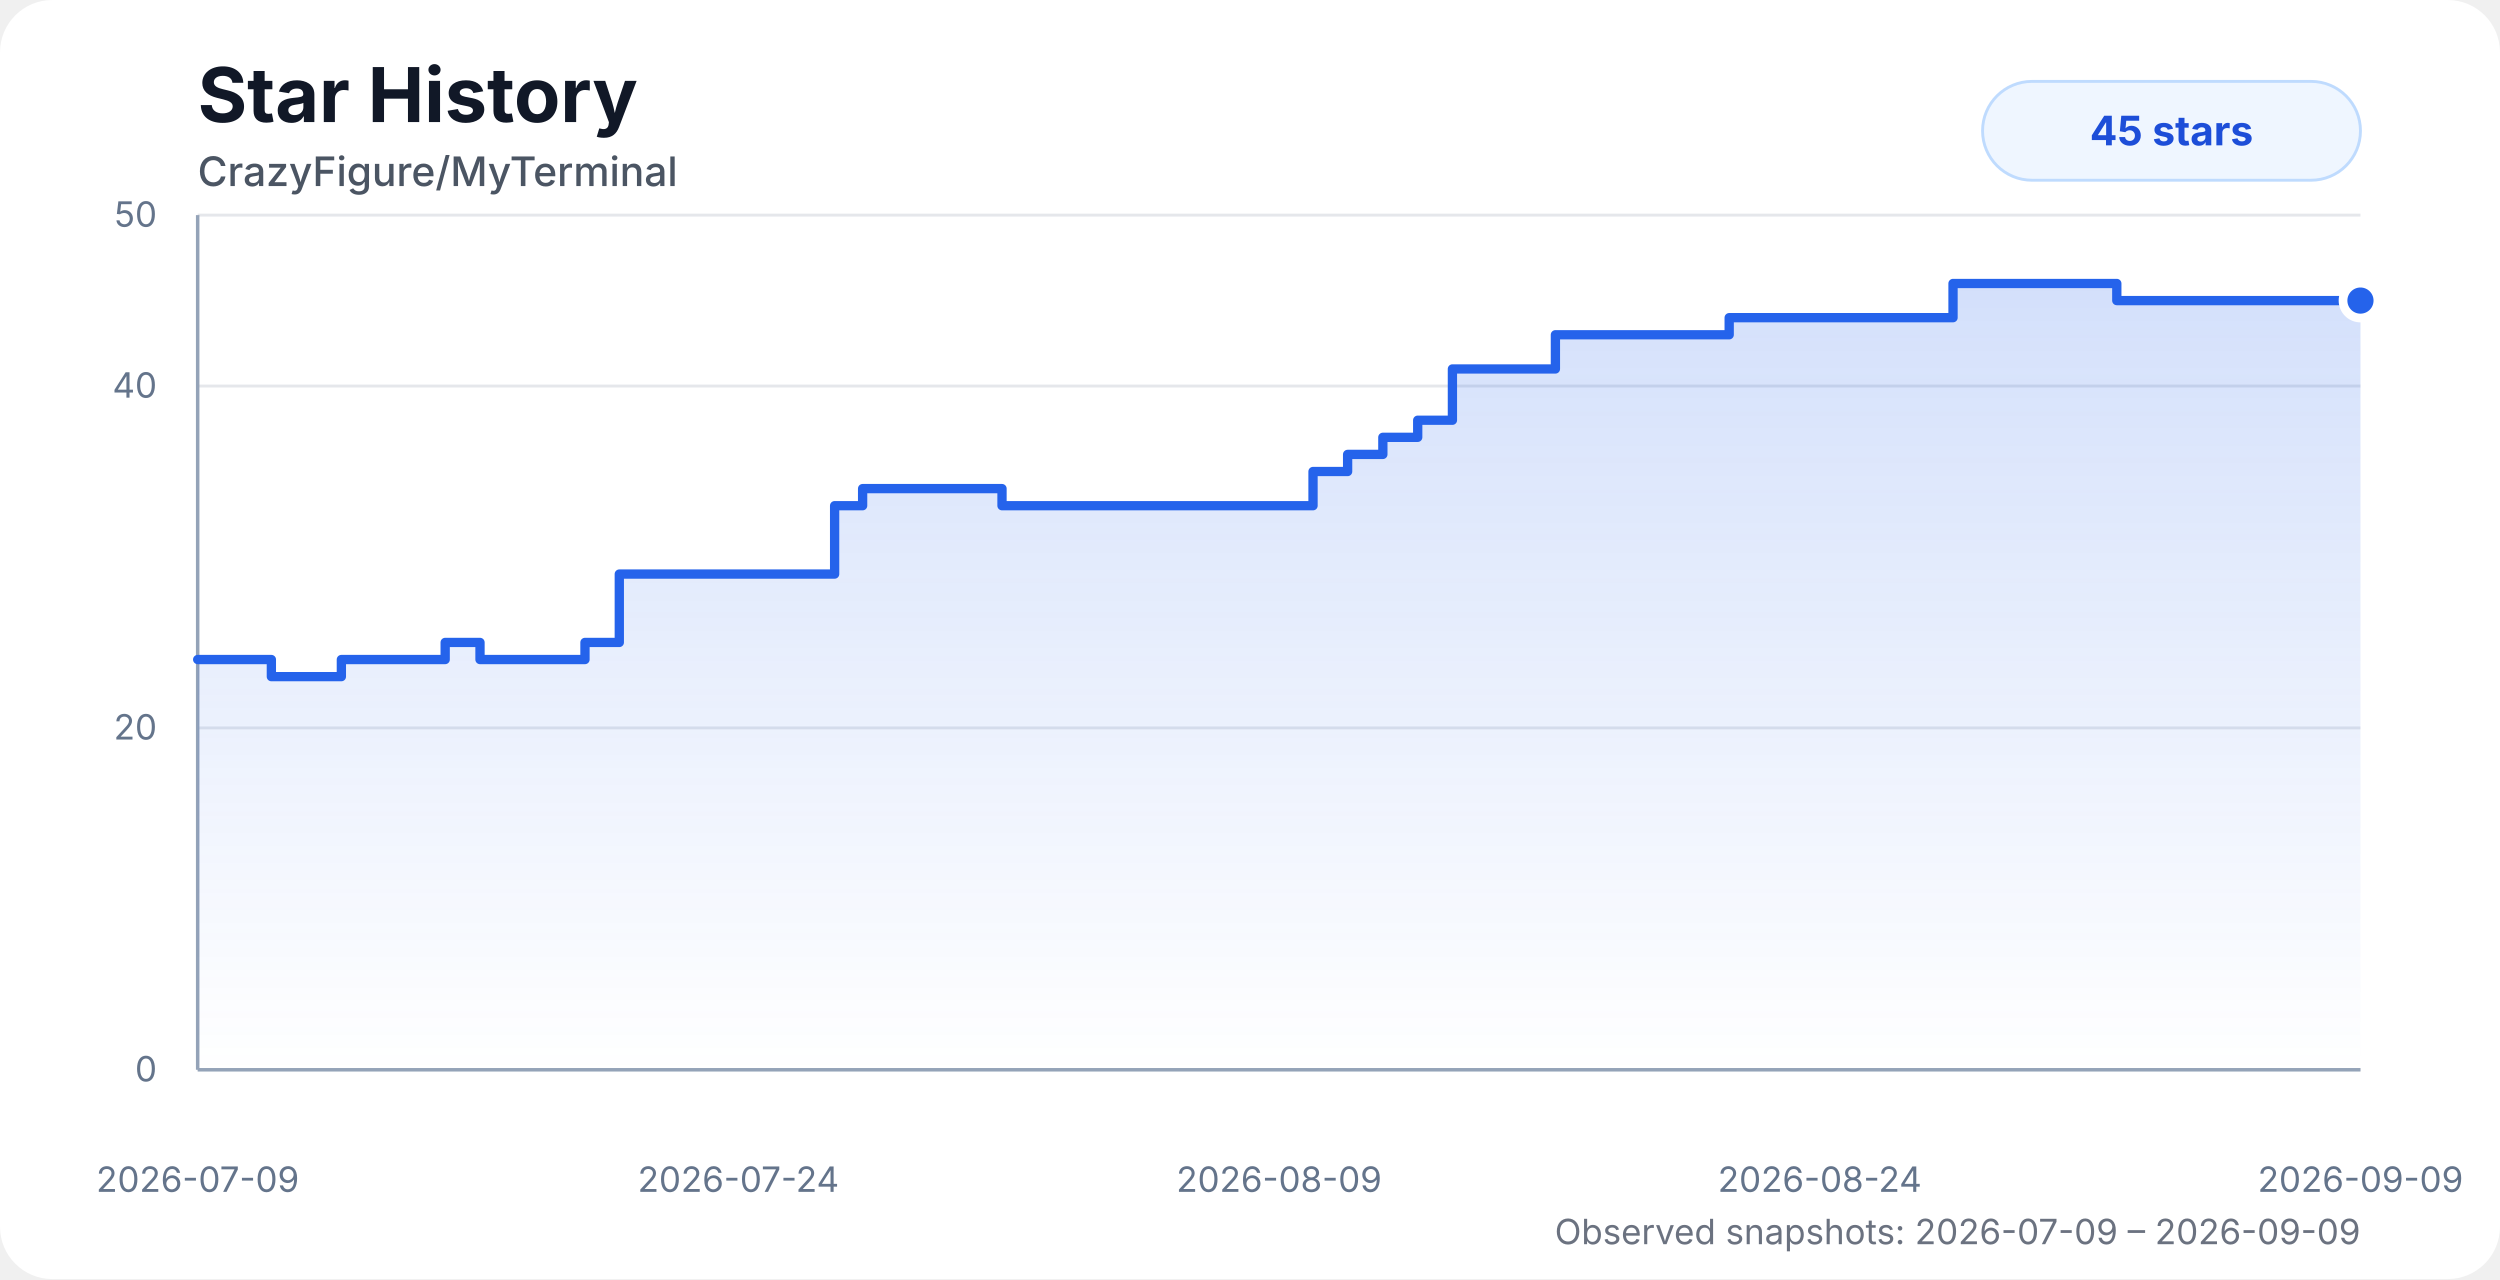
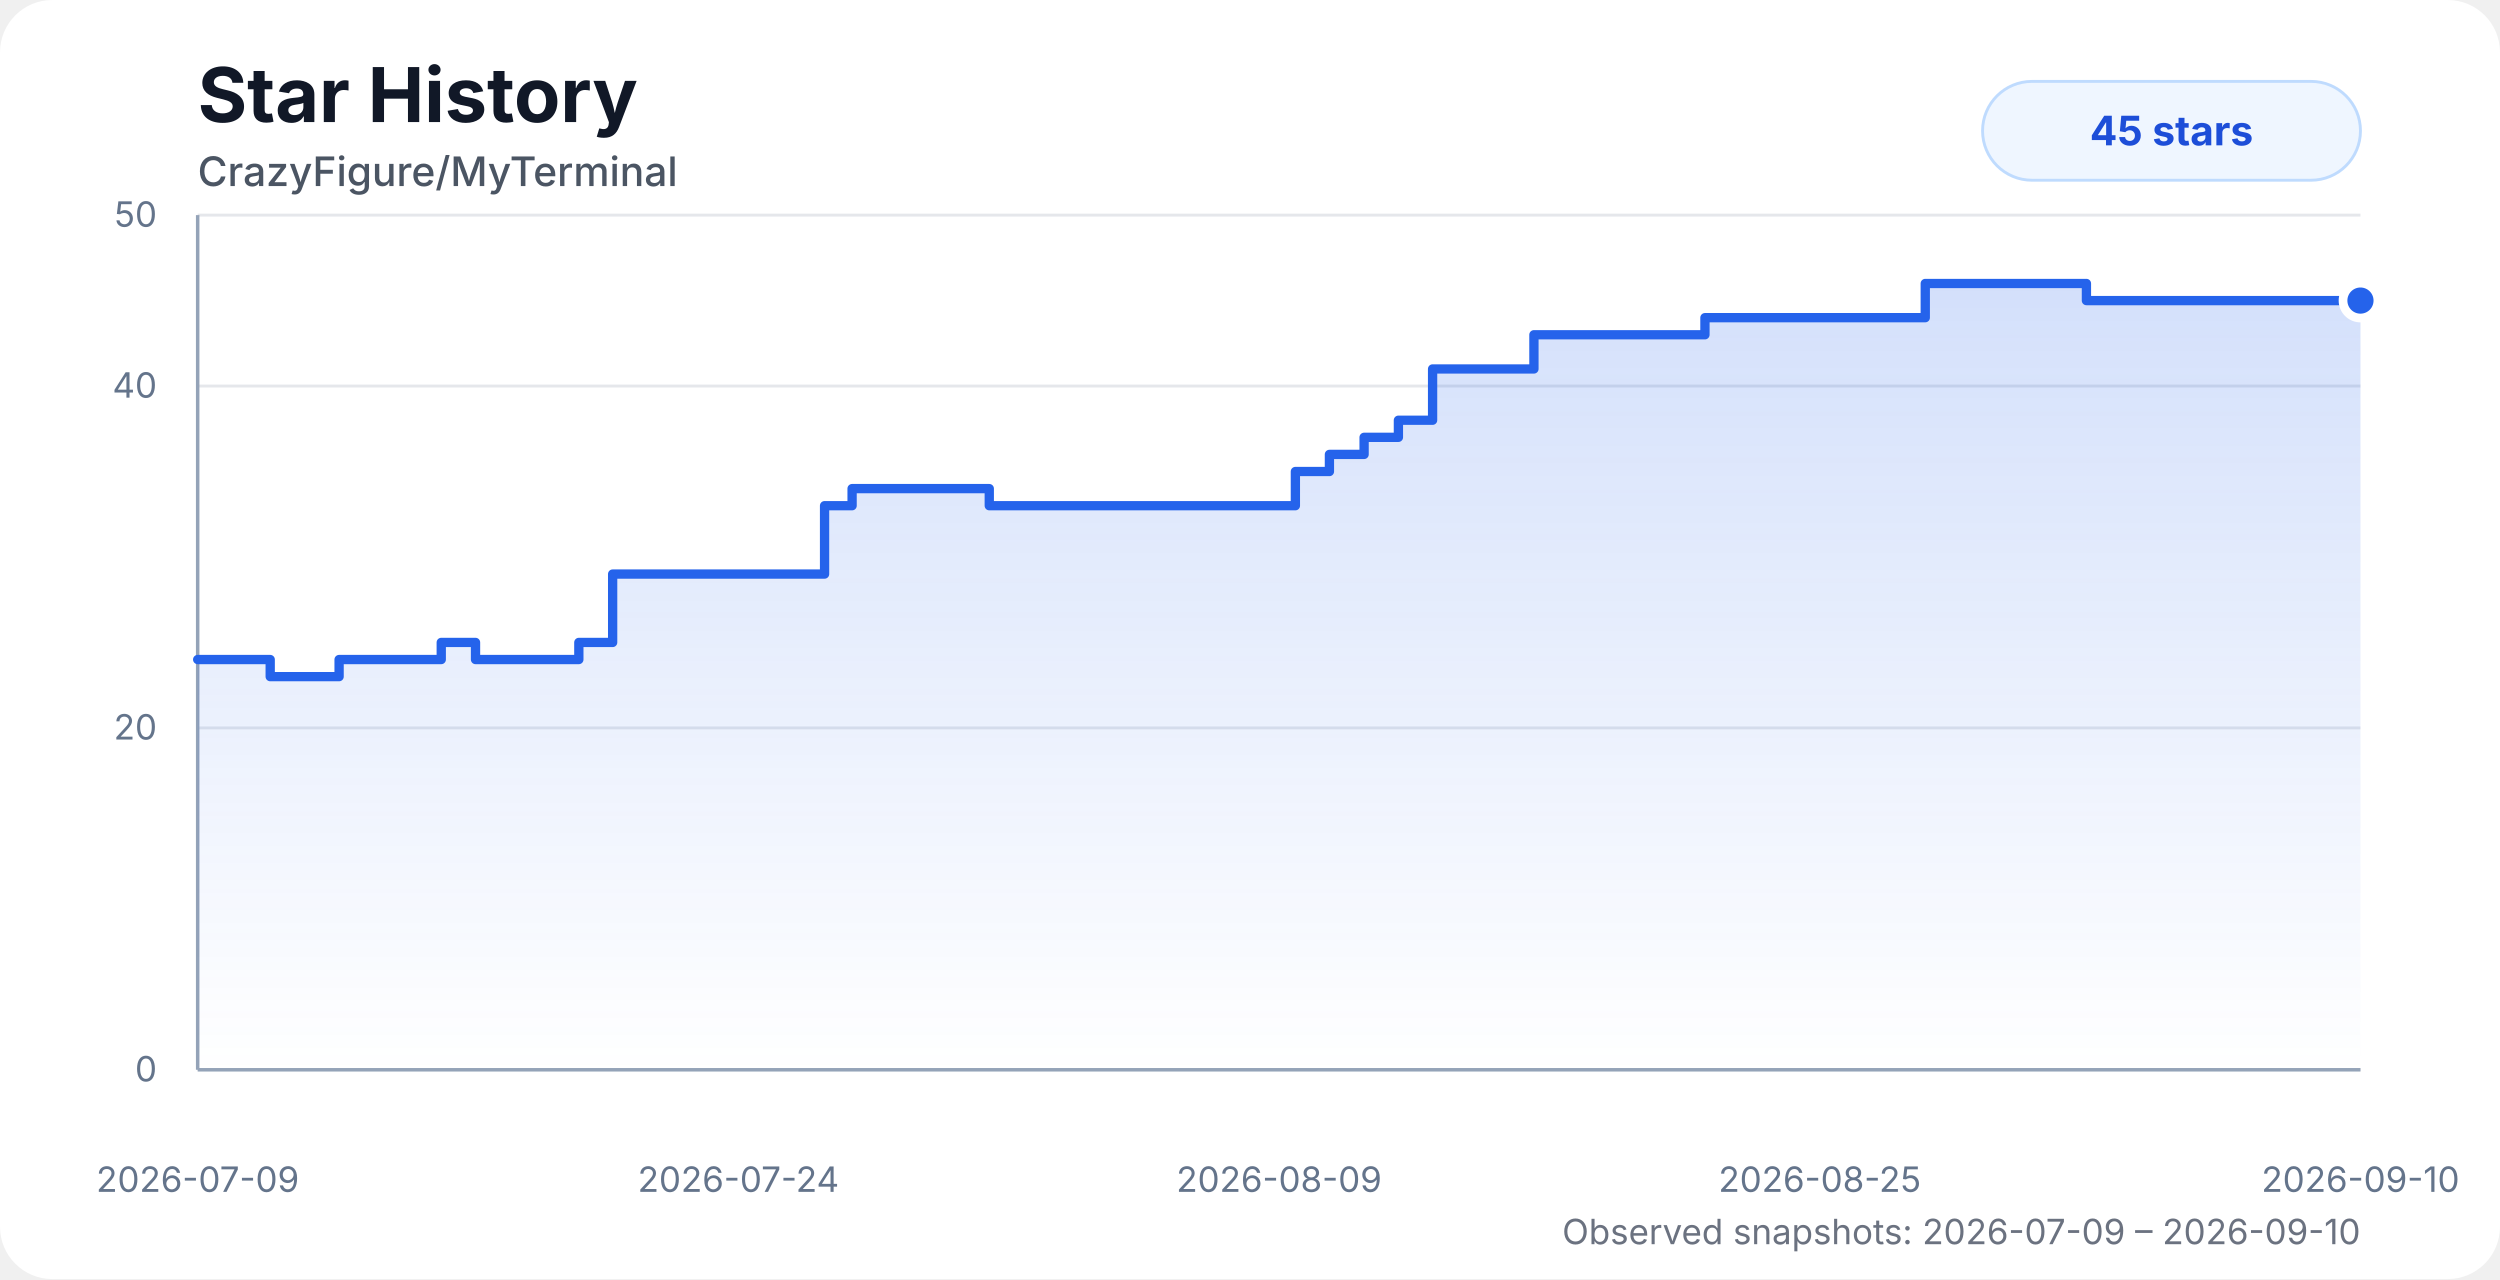
<svg xmlns="http://www.w3.org/2000/svg" width="860" height="440" viewBox="0 0 860 440" role="img" aria-labelledby="title desc">
  <style>
    .chart-bg { fill: #ffffff; }
    .title { fill: #111827; font: 700 26px system-ui, -apple-system, BlinkMacSystemFont, "Segoe UI", sans-serif; }
    .subtitle { fill: #4b5563; font: 500 14px system-ui, -apple-system, BlinkMacSystemFont, "Segoe UI", sans-serif; }
    .axis-label { fill: #64748b; font: 12px system-ui, -apple-system, BlinkMacSystemFont, "Segoe UI", sans-serif; }
    .grid { stroke: #e5e7eb; stroke-width: 1; }
    .axis { stroke: #94a3b8; stroke-width: 1.2; }
    .area { fill: url(#starGradient); opacity: 0.28; }
    .line { fill: none; stroke: #2563eb; stroke-width: 3.2; stroke-linecap: round; stroke-linejoin: round; }
    .dot { fill: #2563eb; stroke: #ffffff; stroke-width: 3; }
    .badge { fill: #eff6ff; stroke: #bfdbfe; }
    .badge-text { fill: #1d4ed8; font: 700 14px system-ui, -apple-system, BlinkMacSystemFont, "Segoe UI", sans-serif; }
    .status { fill: #6b7280; font: 12px system-ui, -apple-system, BlinkMacSystemFont, "Segoe UI", sans-serif; }
    @media (prefers-color-scheme: dark) {
      .chart-bg { fill: #0d1117; }
      .title { fill: #f8fafc; }
      .subtitle { fill: #cbd5e1; }
      .axis-label { fill: #94a3b8; }
      .grid { stroke: #1f2937; }
      .axis { stroke: #475569; }
      .dot { stroke: #0d1117; }
      .badge { fill: #172554; stroke: #1d4ed8; }
      .badge-text { fill: #bfdbfe; }
      .status { fill: #94a3b8; }
    }
  </style>
  <defs>
    <linearGradient id="starGradient" x1="0" x2="0" y1="0" y2="1">
      <stop offset="0%" stop-color="#2563eb" stop-opacity="0.72" />
      <stop offset="100%" stop-color="#2563eb" stop-opacity="0" />
    </linearGradient>
  </defs>
  <rect class="chart-bg" width="860" height="440" rx="18" />
  <text class="title" x="68" y="42">Star History</text>
  <text class="subtitle" x="68" y="64">CrazyFigure/MyTerminal</text>
  <g>
    <line class="grid" x1="68" y1="368" x2="812" y2="368" />
    <line class="grid" x1="68" y1="250.4" x2="812" y2="250.4" />
    <line class="grid" x1="68" y1="132.8" x2="812" y2="132.8" />
    <line class="grid" x1="68" y1="74" x2="812" y2="74" />
    <line class="axis" x1="68" y1="74" x2="68" y2="368" />
    <line class="axis" x1="68" y1="368" x2="812" y2="368" />
    <text class="axis-label" x="54" y="372" text-anchor="end">0</text>
    <text class="axis-label" x="54" y="254.4" text-anchor="end">20</text>
    <text class="axis-label" x="54" y="136.8" text-anchor="end">40</text>
    <text class="axis-label" x="54" y="78" text-anchor="end">50</text>
    <text class="axis-label" x="68" y="410" text-anchor="middle">2026-07-09</text>
    <text class="axis-label" x="254" y="410" text-anchor="middle">2026-07-24</text>
    <text class="axis-label" x="440" y="410" text-anchor="middle">2026-08-09</text>
-     <text class="axis-label" x="626" y="410" text-anchor="middle">2026-08-24</text>
-     <text class="axis-label" x="812" y="410" text-anchor="middle">2026-09-09</text>
+     <text class="axis-label" x="626" y="410" text-anchor="middle">2026-08-25</text>
+     <text class="axis-label" x="812" y="410" text-anchor="middle">2026-09-10</text>
  </g>
-   <path class="area" d="M 68 226.88 H 81.72 V 226.88 H 93.35 V 232.76 H 117.43 V 226.88 H 153.14 V 221 H 165.12 V 226.88 H 201.23 V 221 H 213.04 V 197.48 H 225.01 V 197.48 H 287.11 V 173.96 H 296.74 V 168.08 H 344.69 V 173.96 H 380.52 V 173.96 H 392.47 V 173.96 H 404.44 V 173.96 H 416.16 V 173.96 H 427.6 V 173.96 H 439.63 V 173.96 H 451.68 V 162.2 H 463.58 V 156.32 H 475.7 V 150.44 H 487.69 V 144.56 H 499.63 V 126.92 H 511.07 V 126.92 H 523.1 V 126.92 H 535.06 V 115.16 H 546.98 V 115.16 H 558.97 V 115.16 H 570.92 V 115.16 H 582.94 V 115.16 H 594.84 V 109.28 H 606.88 V 109.28 H 618.84 V 109.28 H 630.75 V 109.28 H 642.79 V 109.28 H 659.02 V 109.28 H 671.84 V 97.52 H 681.29 V 97.52 H 692.72 V 97.52 H 704.81 V 97.52 H 716.38 V 97.52 H 728.18 V 103.4 H 740.13 V 103.4 H 752.15 V 103.4 H 764.03 V 103.4 H 776.09 V 103.4 H 788.12 V 103.4 H 800 V 103.4 H 812 V 103.4 L 812 368 L 68 368 Z" />
-   <path class="line" d="M 68 226.88 H 81.72 V 226.88 H 93.35 V 232.76 H 117.43 V 226.88 H 153.14 V 221 H 165.12 V 226.88 H 201.23 V 221 H 213.04 V 197.48 H 225.01 V 197.48 H 287.11 V 173.96 H 296.74 V 168.08 H 344.69 V 173.96 H 380.52 V 173.96 H 392.47 V 173.96 H 404.44 V 173.96 H 416.16 V 173.96 H 427.6 V 173.96 H 439.63 V 173.96 H 451.68 V 162.2 H 463.58 V 156.32 H 475.7 V 150.44 H 487.69 V 144.56 H 499.63 V 126.92 H 511.07 V 126.92 H 523.1 V 126.92 H 535.06 V 115.16 H 546.98 V 115.16 H 558.97 V 115.16 H 570.92 V 115.16 H 582.94 V 115.16 H 594.84 V 109.28 H 606.88 V 109.28 H 618.84 V 109.28 H 630.75 V 109.28 H 642.79 V 109.28 H 659.02 V 109.28 H 671.84 V 97.52 H 681.29 V 97.52 H 692.72 V 97.52 H 704.81 V 97.52 H 716.38 V 97.52 H 728.18 V 103.4 H 740.13 V 103.4 H 752.15 V 103.4 H 764.03 V 103.4 H 776.09 V 103.4 H 788.12 V 103.4 H 800 V 103.4 H 812 V 103.4" />
+   <path class="area" d="M 68 226.88 H 81.5 V 226.88 H 92.95 V 232.76 H 116.65 V 226.88 H 151.79 V 221 H 163.58 V 226.88 H 199.12 V 221 H 210.75 V 197.48 H 222.53 V 197.48 H 283.65 V 173.96 H 293.12 V 168.08 H 340.31 V 173.96 H 375.57 V 173.96 H 387.33 V 173.96 H 399.11 V 173.96 H 410.65 V 173.96 H 421.91 V 173.96 H 433.75 V 173.96 H 445.61 V 162.2 H 457.32 V 156.32 H 469.25 V 150.44 H 481.05 V 144.56 H 492.81 V 126.92 H 504.06 V 126.92 H 515.9 V 126.92 H 527.67 V 115.16 H 539.41 V 115.16 H 551.2 V 115.16 H 562.97 V 115.16 H 574.79 V 115.16 H 586.5 V 109.28 H 598.35 V 109.28 H 610.13 V 109.28 H 621.85 V 109.28 H 633.69 V 109.28 H 649.67 V 109.28 H 662.29 V 97.52 H 671.59 V 97.52 H 682.83 V 97.52 H 694.73 V 97.52 H 706.12 V 97.52 H 717.73 V 103.4 H 729.49 V 103.4 H 741.32 V 103.4 H 753.02 V 103.4 H 764.89 V 103.4 H 776.73 V 103.4 H 788.42 V 103.4 H 800.23 V 103.4 H 812 V 103.4 L 812 368 L 68 368 Z" />
+   <path class="line" d="M 68 226.88 H 81.5 V 226.88 H 92.95 V 232.76 H 116.65 V 226.88 H 151.79 V 221 H 163.58 V 226.88 H 199.12 V 221 H 210.75 V 197.48 H 222.53 V 197.48 H 283.65 V 173.96 H 293.12 V 168.08 H 340.31 V 173.96 H 375.57 V 173.96 H 387.33 V 173.96 H 399.11 V 173.96 H 410.65 V 173.96 H 421.91 V 173.96 H 433.75 V 173.96 H 445.61 V 162.2 H 457.32 V 156.32 H 469.25 V 150.44 H 481.05 V 144.56 H 492.81 V 126.92 H 504.06 V 126.92 H 515.9 V 126.92 H 527.67 V 115.16 H 539.41 V 115.16 H 551.2 V 115.16 H 562.97 V 115.16 H 574.79 V 115.16 H 586.5 V 109.28 H 598.35 V 109.28 H 610.13 V 109.28 H 621.85 V 109.28 H 633.69 V 109.28 H 649.67 V 109.28 H 662.29 V 97.52 H 671.59 V 97.52 H 682.83 V 97.52 H 694.73 V 97.52 H 706.12 V 97.52 H 717.73 V 103.4 H 729.49 V 103.4 H 741.32 V 103.4 H 753.02 V 103.4 H 764.89 V 103.4 H 776.73 V 103.4 H 788.42 V 103.4 H 800.23 V 103.4 H 812 V 103.4" />
  <circle class="dot" cx="812" cy="103.4" r="6" />
  <rect class="badge" x="682" y="28" width="130" height="34" rx="17" />
  <text class="badge-text" x="747" y="50" text-anchor="middle">45 stars</text>
-   <text class="status" x="812" y="428" text-anchor="end">Observed snapshots: 2026-07-09 – 2026-09-09</text>
+   <text class="status" x="812" y="428" text-anchor="end">Observed snapshots: 2026-07-09 – 2026-09-10</text>
</svg>
